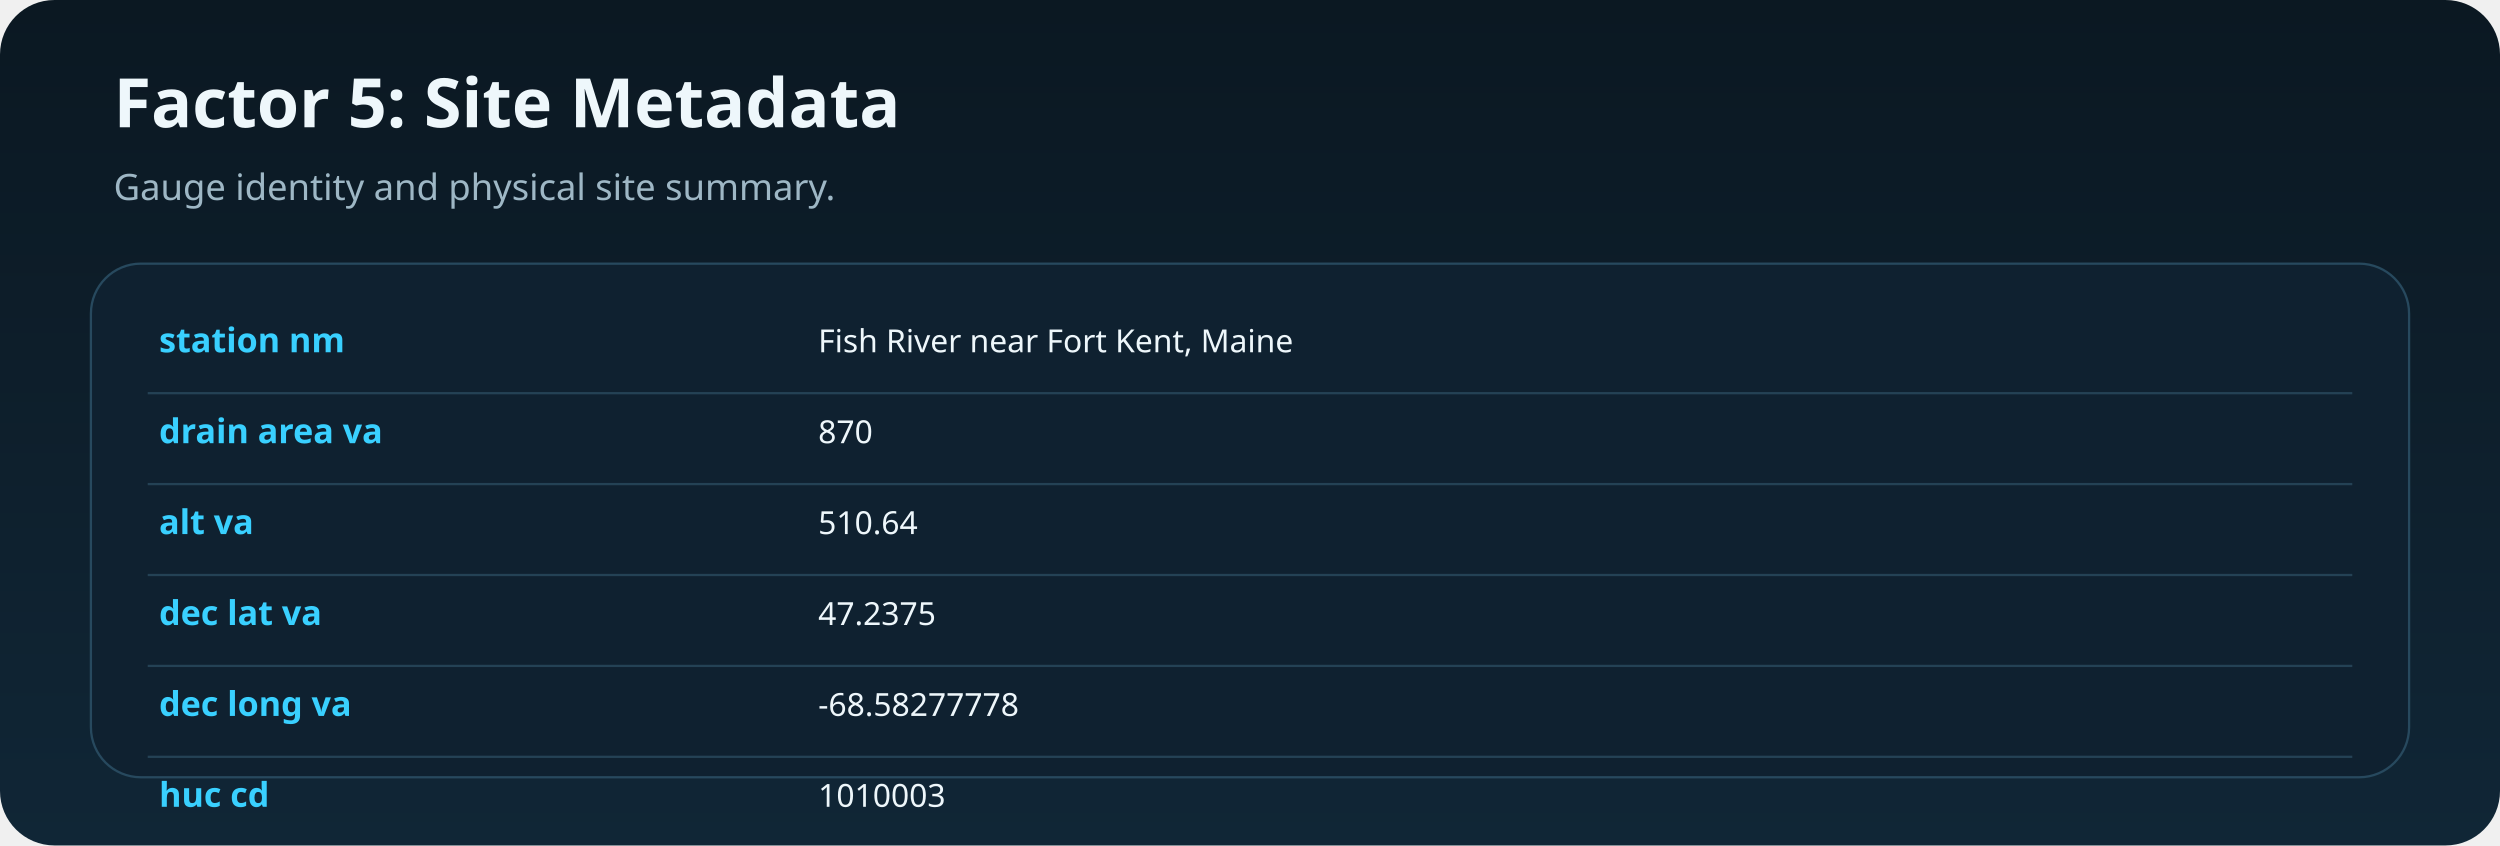
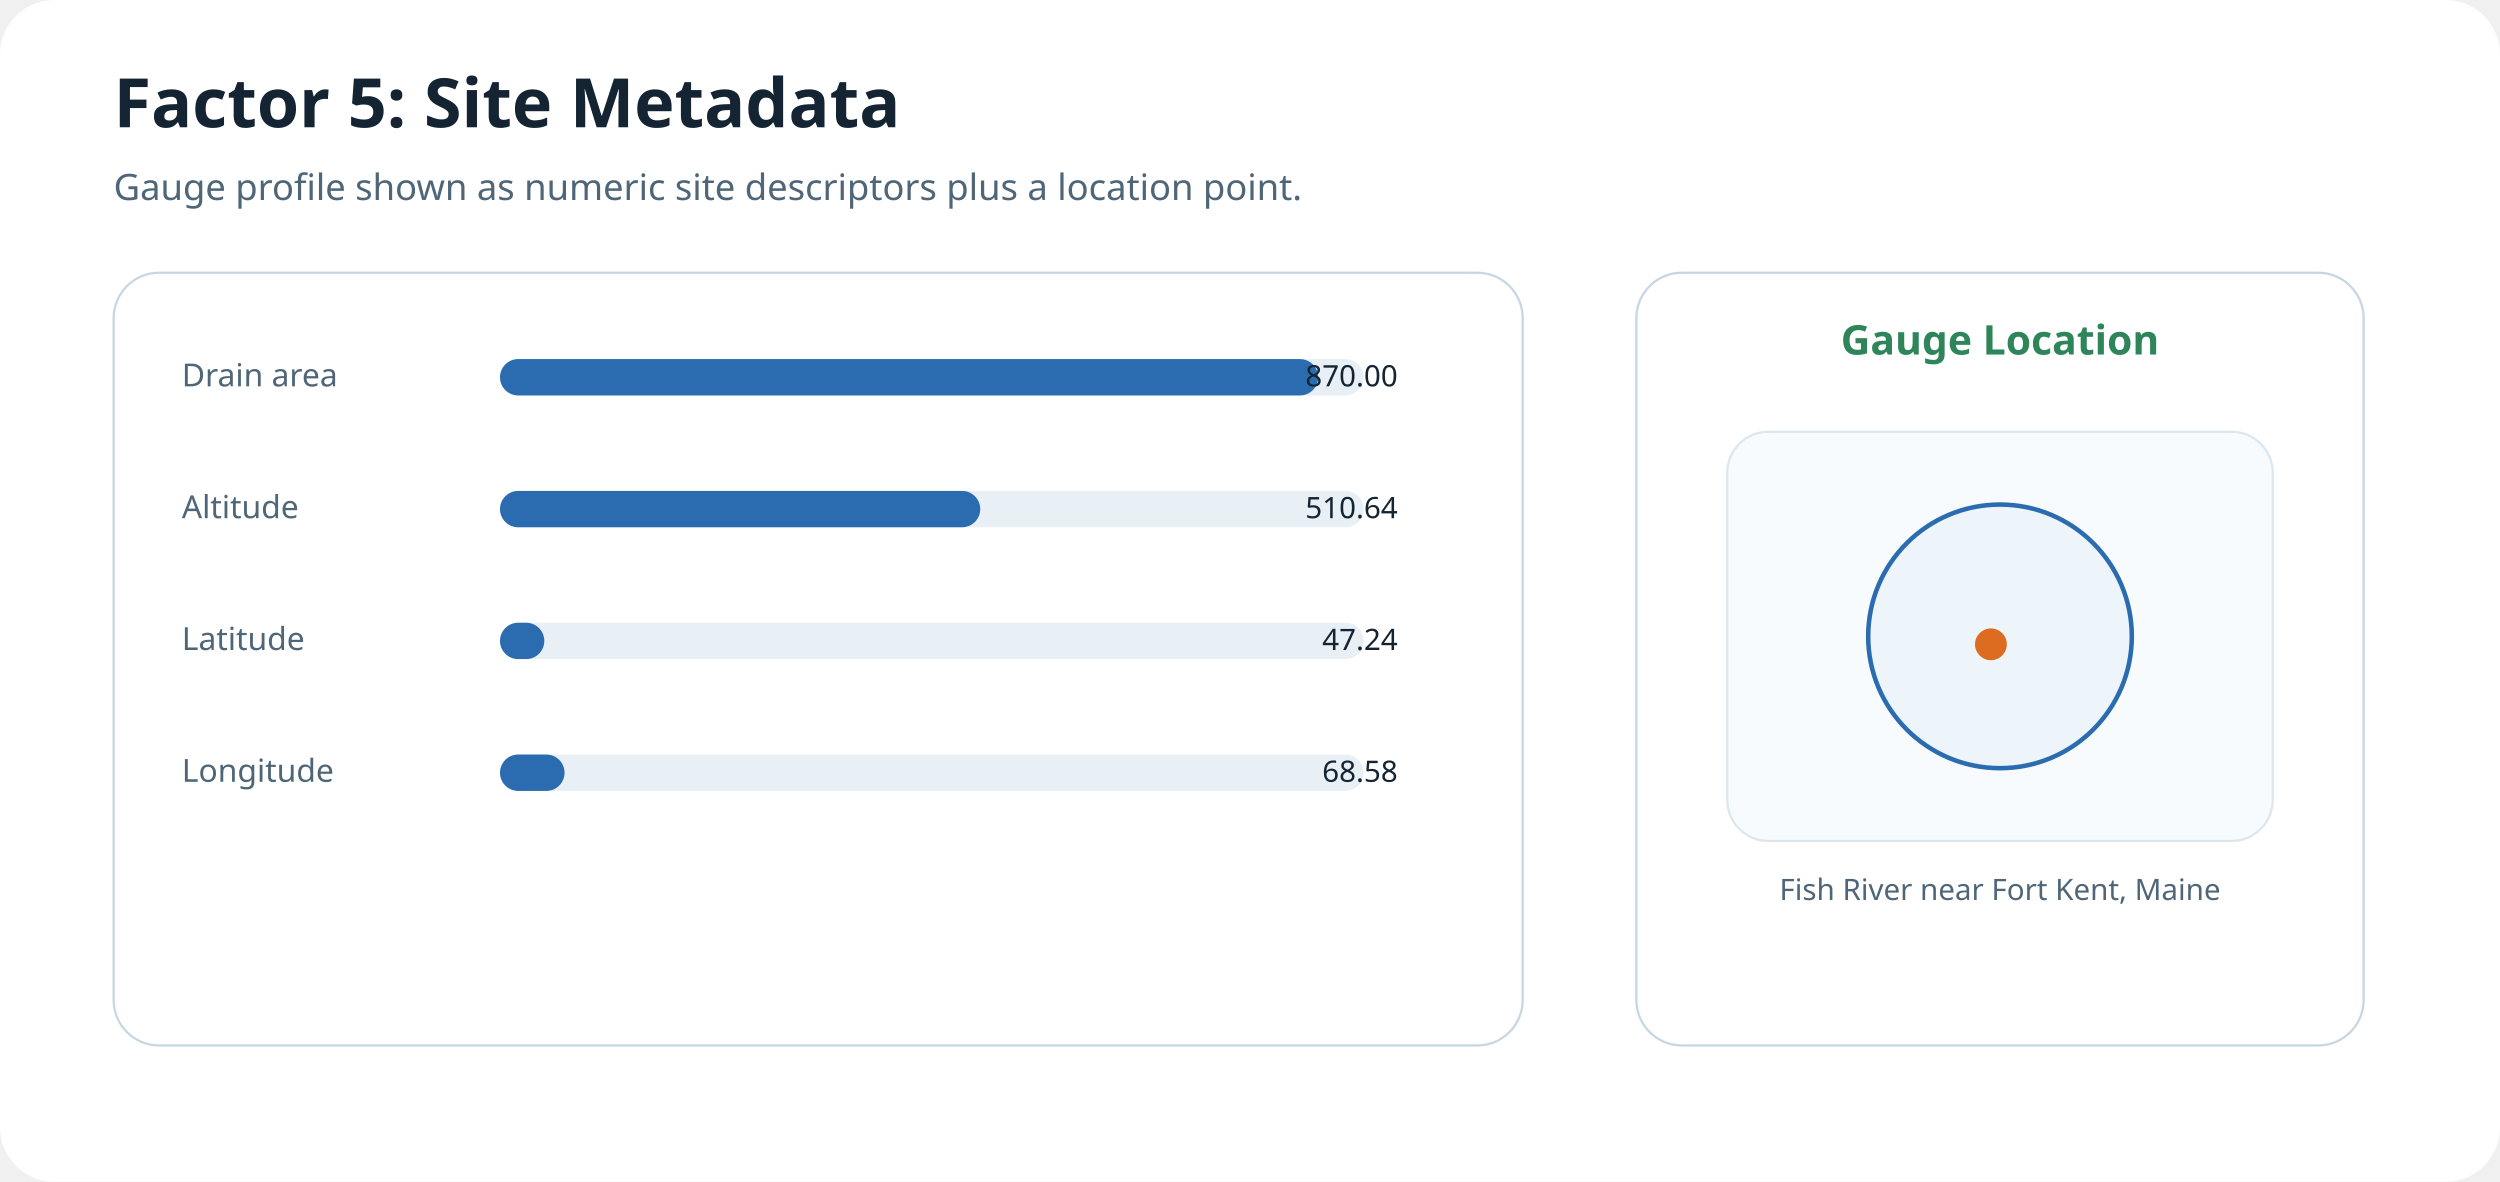
- <svg xmlns="http://www.w3.org/2000/svg" width="1100" height="372" viewBox="0 0 1100 372">
-   <defs>
-     <linearGradient id="bg" x1="0" x2="0" y1="0" y2="1">
-       <stop offset="0%" stop-color="#0b1822" />
-       <stop offset="100%" stop-color="#102636" />
-     </linearGradient>
-     <filter id="shadow" x="-20%" y="-20%" width="140%" height="140%">
-       <feDropShadow dx="0" dy="10" stdDeviation="12" flood-color="#000000" flood-opacity="0.22" />
-     </filter>
-   </defs>
-   <rect width="1100" height="372" rx="24" fill="url(#bg)" />
-   <text x="50" y="56" fill="#eef7fb" font-size="30" font-family="Segoe UI" font-weight="700">Factor 5: Site Metadata</text>
-   <text x="50" y="88" fill="#9eb7c5" font-size="16" font-family="Segoe UI">Gauge identity and physical site summary.</text>
-   <rect x="40" y="116" width="1020" height="226" rx="22" fill="#0f2130" stroke="#27495e" />
-   <text x="70" y="155" fill="#39d0ff" font-size="15" font-family="Segoe UI" font-weight="700">station nm</text>
-   <text x="360" y="155" fill="#eef7fb" font-size="14" font-family="Segoe UI">Fish River near Fort Kent, Maine</text>
-   <line x1="65" y1="173" x2="1035" y2="173" stroke="#244255" />
-   <text x="70" y="195" fill="#39d0ff" font-size="15" font-family="Segoe UI" font-weight="700">drain area va</text>
-   <text x="360" y="195" fill="#eef7fb" font-size="14" font-family="Segoe UI">870</text>
-   <line x1="65" y1="213" x2="1035" y2="213" stroke="#244255" />
-   <text x="70" y="235" fill="#39d0ff" font-size="15" font-family="Segoe UI" font-weight="700">alt va</text>
-   <text x="360" y="235" fill="#eef7fb" font-size="14" font-family="Segoe UI">510.64</text>
-   <line x1="65" y1="253" x2="1035" y2="253" stroke="#244255" />
-   <text x="70" y="275" fill="#39d0ff" font-size="15" font-family="Segoe UI" font-weight="700">dec lat va</text>
-   <text x="360" y="275" fill="#eef7fb" font-size="14" font-family="Segoe UI">47.2375</text>
-   <line x1="65" y1="293" x2="1035" y2="293" stroke="#244255" />
-   <text x="70" y="315" fill="#39d0ff" font-size="15" font-family="Segoe UI" font-weight="700">dec long va</text>
-   <text x="360" y="315" fill="#eef7fb" font-size="14" font-family="Segoe UI">-68.58277778</text>
-   <line x1="65" y1="333" x2="1035" y2="333" stroke="#244255" />
-   <text x="70" y="355" fill="#39d0ff" font-size="15" font-family="Segoe UI" font-weight="700">huc cd</text>
-   <text x="360" y="355" fill="#eef7fb" font-size="14" font-family="Segoe UI">1010003</text>
-   <line x1="65" y1="373" x2="1035" y2="373" stroke="#244255" />
+ <svg xmlns="http://www.w3.org/2000/svg" width="1100" height="520" viewBox="0 0 1100 520">
+   <defs />
+   <rect width="1100" height="520" rx="24" fill="#ffffff" />
+   <text x="50" y="56" fill="#142433" font-size="30" font-family="Segoe UI" font-weight="700">Factor 5: Site Metadata</text>
+   <text x="50" y="88" fill="#4e6678" font-size="16" font-family="Segoe UI">Gauge profile shown as numeric site descriptors plus a location point.</text>
+   <rect x="50" y="120" width="620" height="340" rx="20" fill="#ffffff" stroke="#c7d7e2" />
+   <rect x="720" y="120" width="320" height="340" rx="20" fill="#ffffff" stroke="#c7d7e2" />
+   <text x="80" y="170" fill="#4e6678" font-size="14" font-family="Segoe UI">Drain area</text>
+   <rect x="220" y="158" width="380" height="16" rx="8" fill="#e8f0f5" />
+   <rect x="220" y="158" width="360.0" height="16" rx="8" fill="#2b6cb0" />
+   <text x="615" y="170" text-anchor="end" fill="#142433" font-size="13" font-family="Segoe UI">870.00</text>
+   <text x="80" y="228" fill="#4e6678" font-size="14" font-family="Segoe UI">Altitude</text>
+   <rect x="220" y="216" width="380" height="16" rx="8" fill="#e8f0f5" />
+   <rect x="220" y="216" width="211.3" height="16" rx="8" fill="#2b6cb0" />
+   <text x="615" y="228" text-anchor="end" fill="#142433" font-size="13" font-family="Segoe UI">510.64</text>
+   <text x="80" y="286" fill="#4e6678" font-size="14" font-family="Segoe UI">Latitude</text>
+   <rect x="220" y="274" width="380" height="16" rx="8" fill="#e8f0f5" />
+   <rect x="220" y="274" width="19.5" height="16" rx="8" fill="#2b6cb0" />
+   <text x="615" y="286" text-anchor="end" fill="#142433" font-size="13" font-family="Segoe UI">47.24</text>
+   <text x="80" y="344" fill="#4e6678" font-size="14" font-family="Segoe UI">Longitude</text>
+   <rect x="220" y="332" width="380" height="16" rx="8" fill="#e8f0f5" />
+   <rect x="220" y="332" width="28.4" height="16" rx="8" fill="#2b6cb0" />
+   <text x="615" y="344" text-anchor="end" fill="#142433" font-size="13" font-family="Segoe UI">68.58</text>
+   <text x="880" y="156" text-anchor="middle" fill="#2f855a" font-size="18" font-family="Segoe UI" font-weight="700">Gauge Location</text>
+   <rect x="760" y="190" width="240" height="180" rx="18" fill="#f8fbfd" stroke="#dbe6ee" />
+   <circle cx="880" cy="280" r="58" fill="#edf5fb" stroke="#2b6cb0" stroke-width="2" />
+   <circle cx="876.0" cy="283.5" r="7" fill="#dd6b20" />
+   <text x="880" y="396" text-anchor="middle" fill="#4e6678" font-size="13" font-family="Segoe UI">Fish River near Fort Kent, Maine</text>
</svg>
